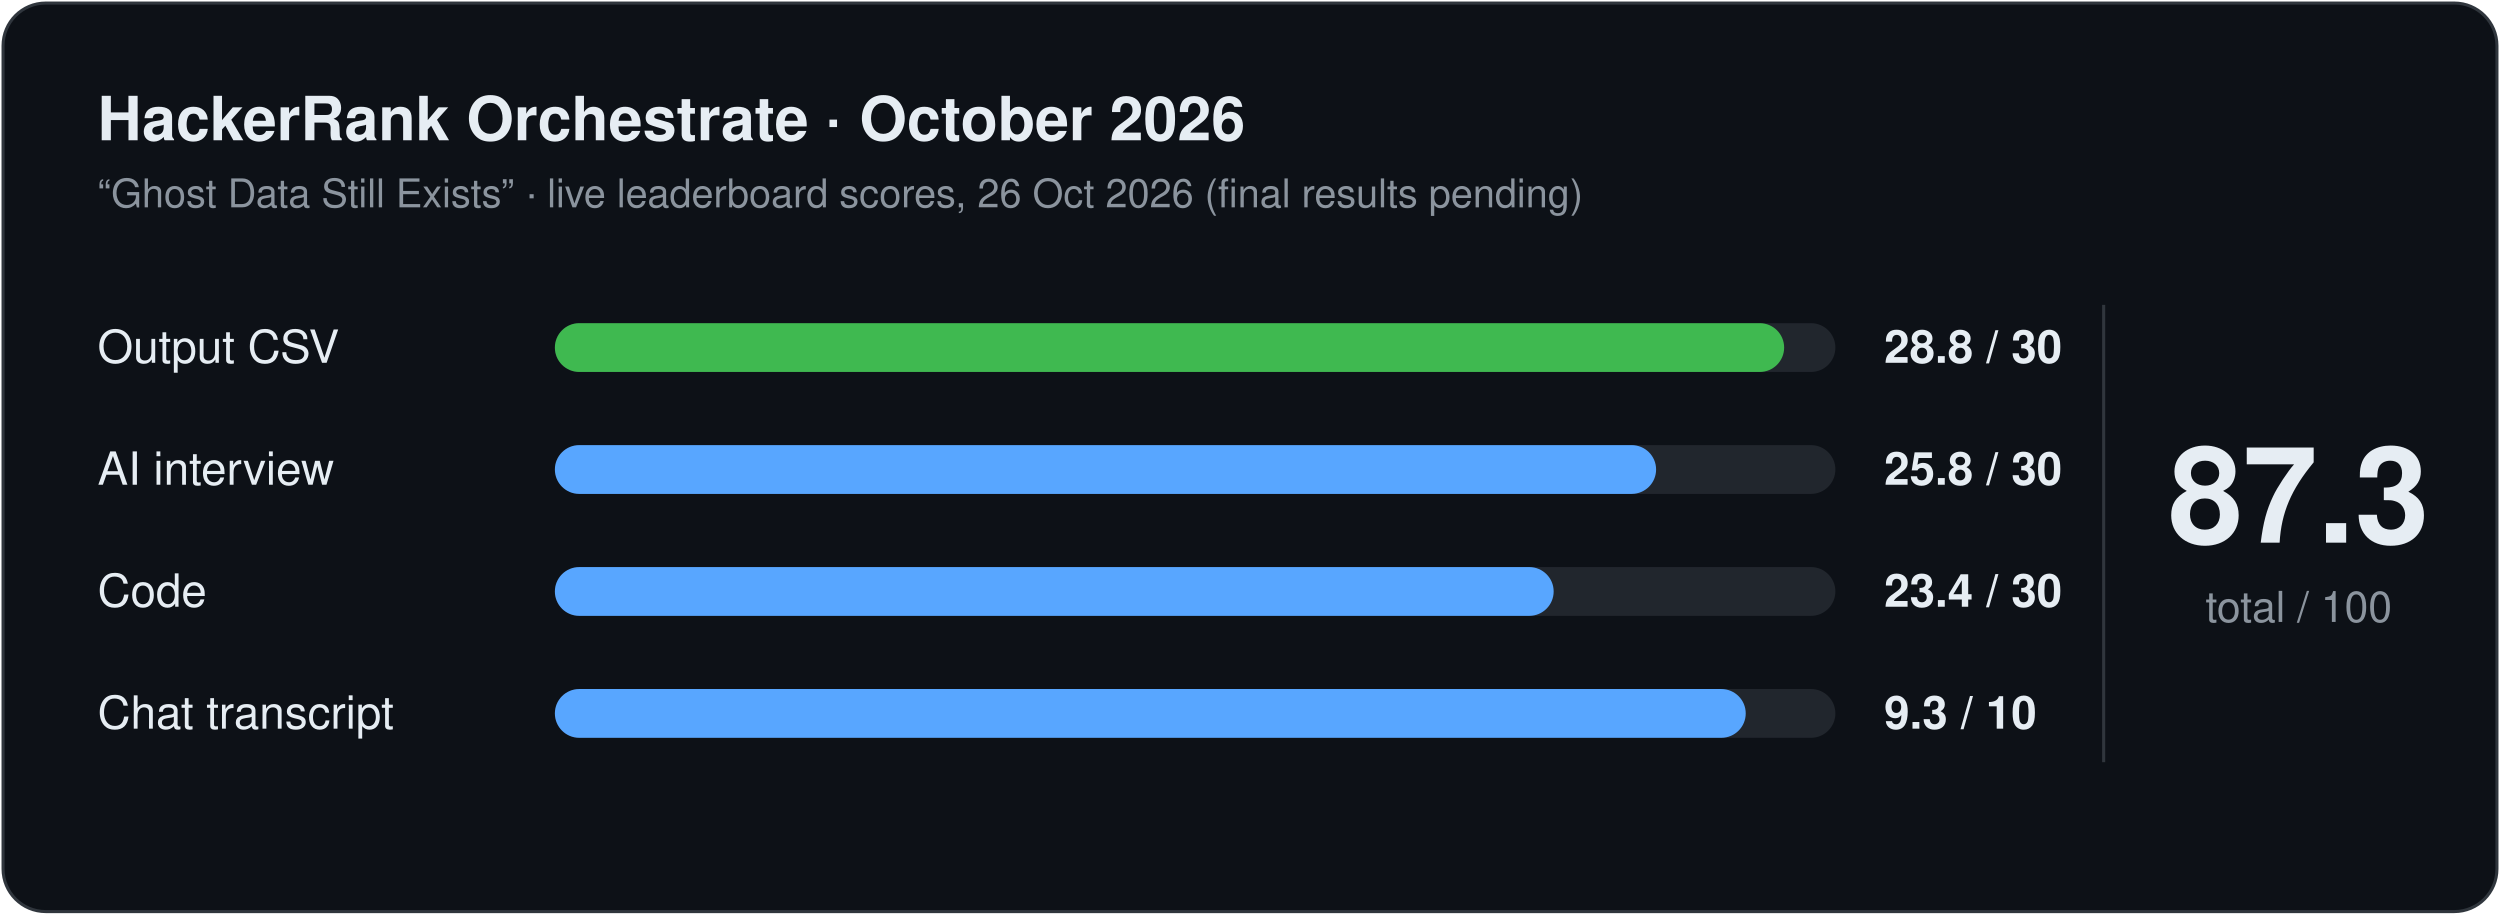
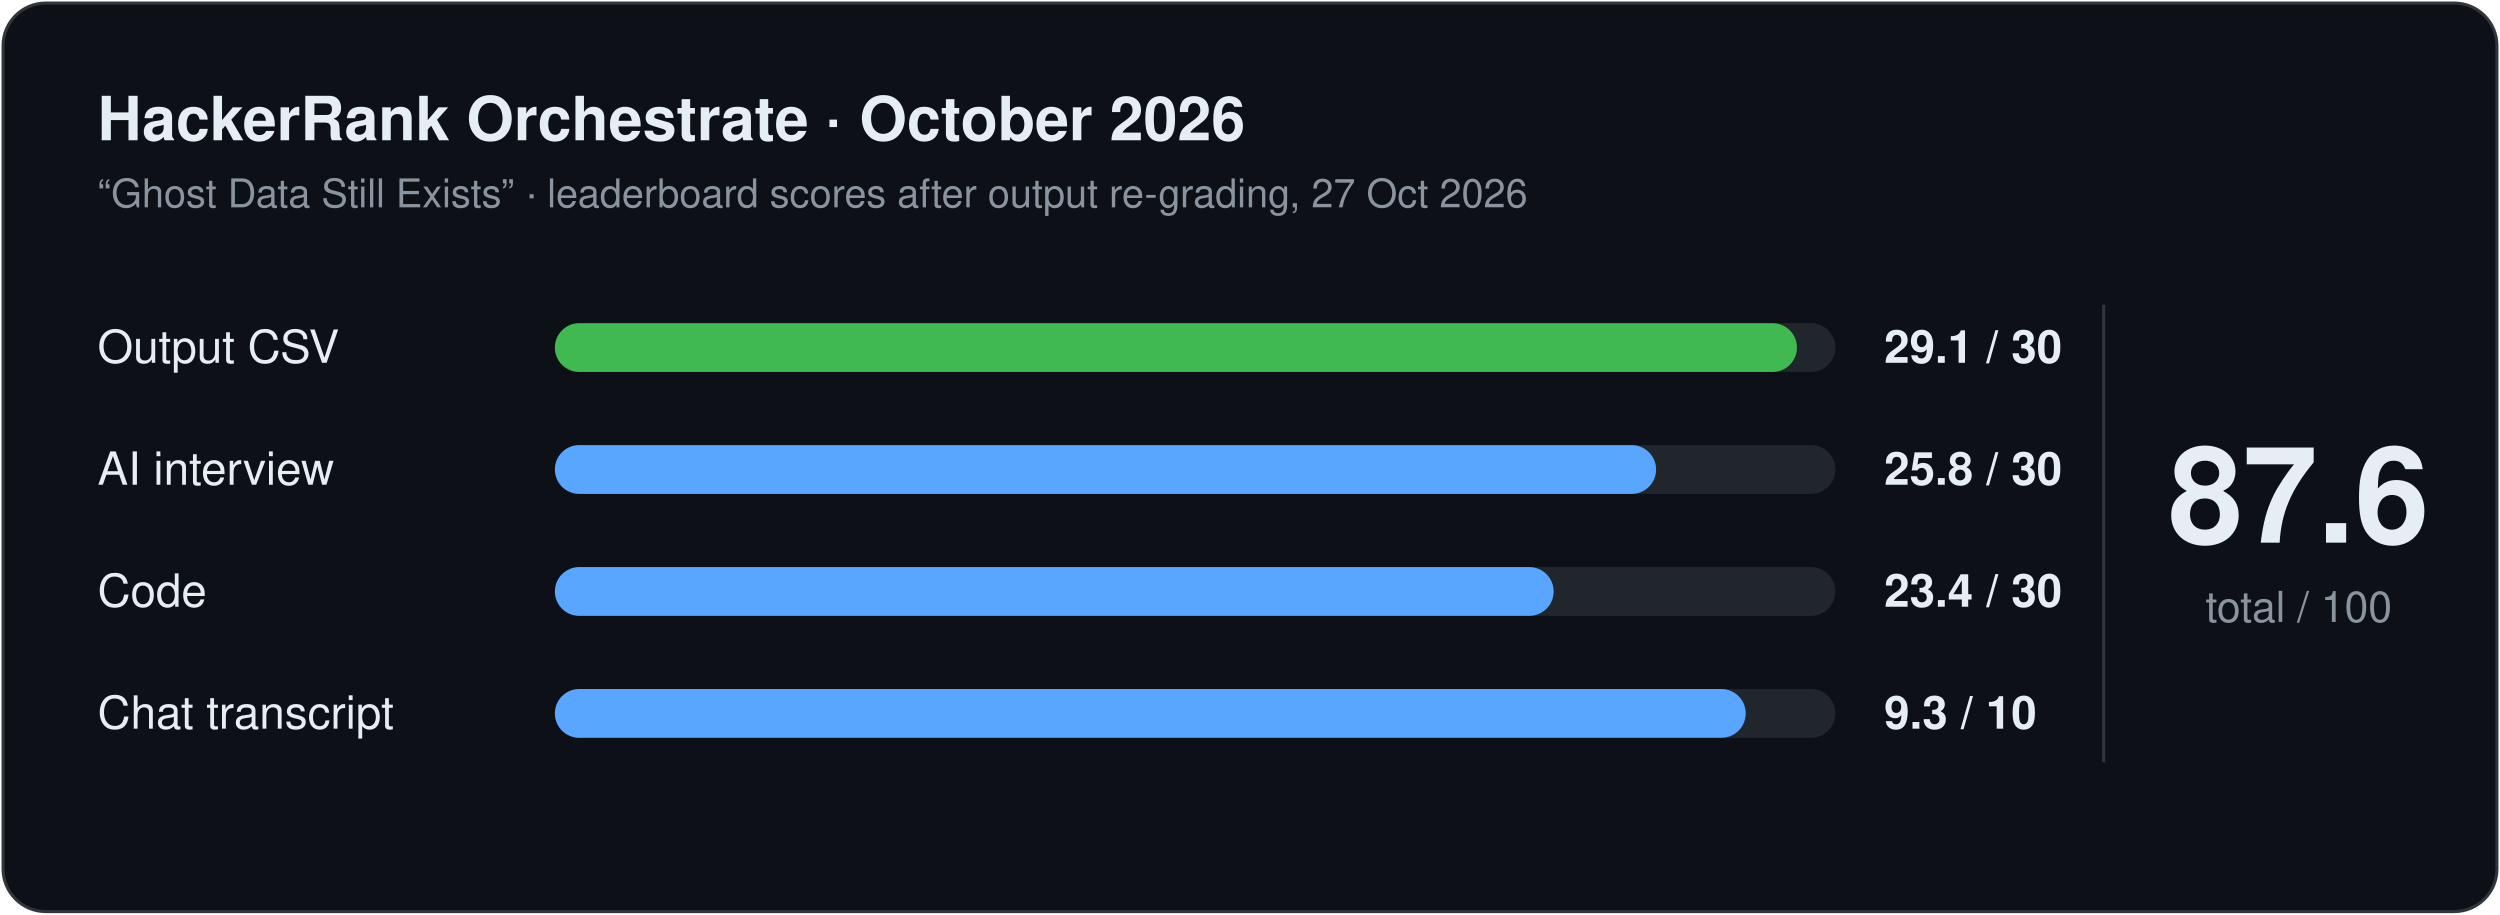
- <svg xmlns="http://www.w3.org/2000/svg" width="820" height="300" viewBox="0 0 820 300" role="img" aria-label="Scorecard: chat transcript 9.3 of 10, AI interview 25.8 of 30, output CSV 28.8 of 30, code 23.4 of 30, total 87.3 of 100">
+ <svg xmlns="http://www.w3.org/2000/svg" width="820" height="300" viewBox="0 0 820 300" role="img" aria-label="Scorecard: chat transcript 9.3 of 10, AI interview 25.8 of 30, output CSV 29.1 of 30, code 23.4 of 30, total 87.6 of 100">
  <style>
    .t { font-family: -apple-system, BlinkMacSystemFont, "Segoe UI", Helvetica, Arial, sans-serif; }
    .h { font-size: 20px; font-weight: 600; fill: #e6edf3; }
    .s { font-size: 13px; fill: #8b949e; }
    .l { font-size: 15px; fill: #e6edf3; }
    .v { font-size: 15px; font-weight: 600; fill: #e6edf3; }
    .big { font-size: 44px; font-weight: 700; fill: #e6edf3; }
    .sub { font-size: 14px; fill: #8b949e; }
  </style>
  <rect x="1" y="1" width="818" height="298" rx="14" fill="#0d1117" stroke="#30363d" />
  <text class="t h" x="32" y="46">HackerRank Orchestrate · October 2026</text>
-   <text class="t s" x="32" y="68">“Ghost Data Still Exists” · live leaderboard scores, 26 Oct 2026 (final results pending)</text>
+   <text class="t s" x="32" y="68">“Ghost Data Still Exists” · leaderboard scores after output re-grading, 27 Oct 2026</text>
  <g transform="translate(32,104)">
    <text class="t l" x="0" y="15">Output CSV</text>
    <rect x="150" y="2" width="420" height="16" rx="8" fill="#21262d" />
-     <rect x="150" y="2" width="403.2" height="16" rx="8" fill="#3fb950" />
-     <text class="t v" x="586" y="15">28.8 / 30</text>
+     <rect x="150" y="2" width="407.4" height="16" rx="8" fill="#3fb950" />
+     <text class="t v" x="586" y="15">29.1 / 30</text>
  </g>
  <g transform="translate(32,144)">
    <text class="t l" x="0" y="15">AI interview</text>
    <rect x="150" y="2" width="420" height="16" rx="8" fill="#21262d" />
    <rect x="150" y="2" width="361.2" height="16" rx="8" fill="#58a6ff" />
    <text class="t v" x="586" y="15">25.8 / 30</text>
  </g>
  <g transform="translate(32,184)">
    <text class="t l" x="0" y="15">Code</text>
    <rect x="150" y="2" width="420" height="16" rx="8" fill="#21262d" />
    <rect x="150" y="2" width="327.6" height="16" rx="8" fill="#58a6ff" />
    <text class="t v" x="586" y="15">23.4 / 30</text>
  </g>
  <g transform="translate(32,224)">
    <text class="t l" x="0" y="15">Chat transcript</text>
    <rect x="150" y="2" width="420" height="16" rx="8" fill="#21262d" />
    <rect x="150" y="2" width="390.6" height="16" rx="8" fill="#58a6ff" />
    <text class="t v" x="586" y="15">9.3 / 10</text>
  </g>
  <line x1="690" y1="100" x2="690" y2="250" stroke="#30363d" />
-   <text class="t big" x="754" y="178" text-anchor="middle">87.3</text>
+   <text class="t big" x="754" y="178" text-anchor="middle">87.6</text>
  <text class="t sub" x="754" y="204" text-anchor="middle">total / 100</text>
</svg>
